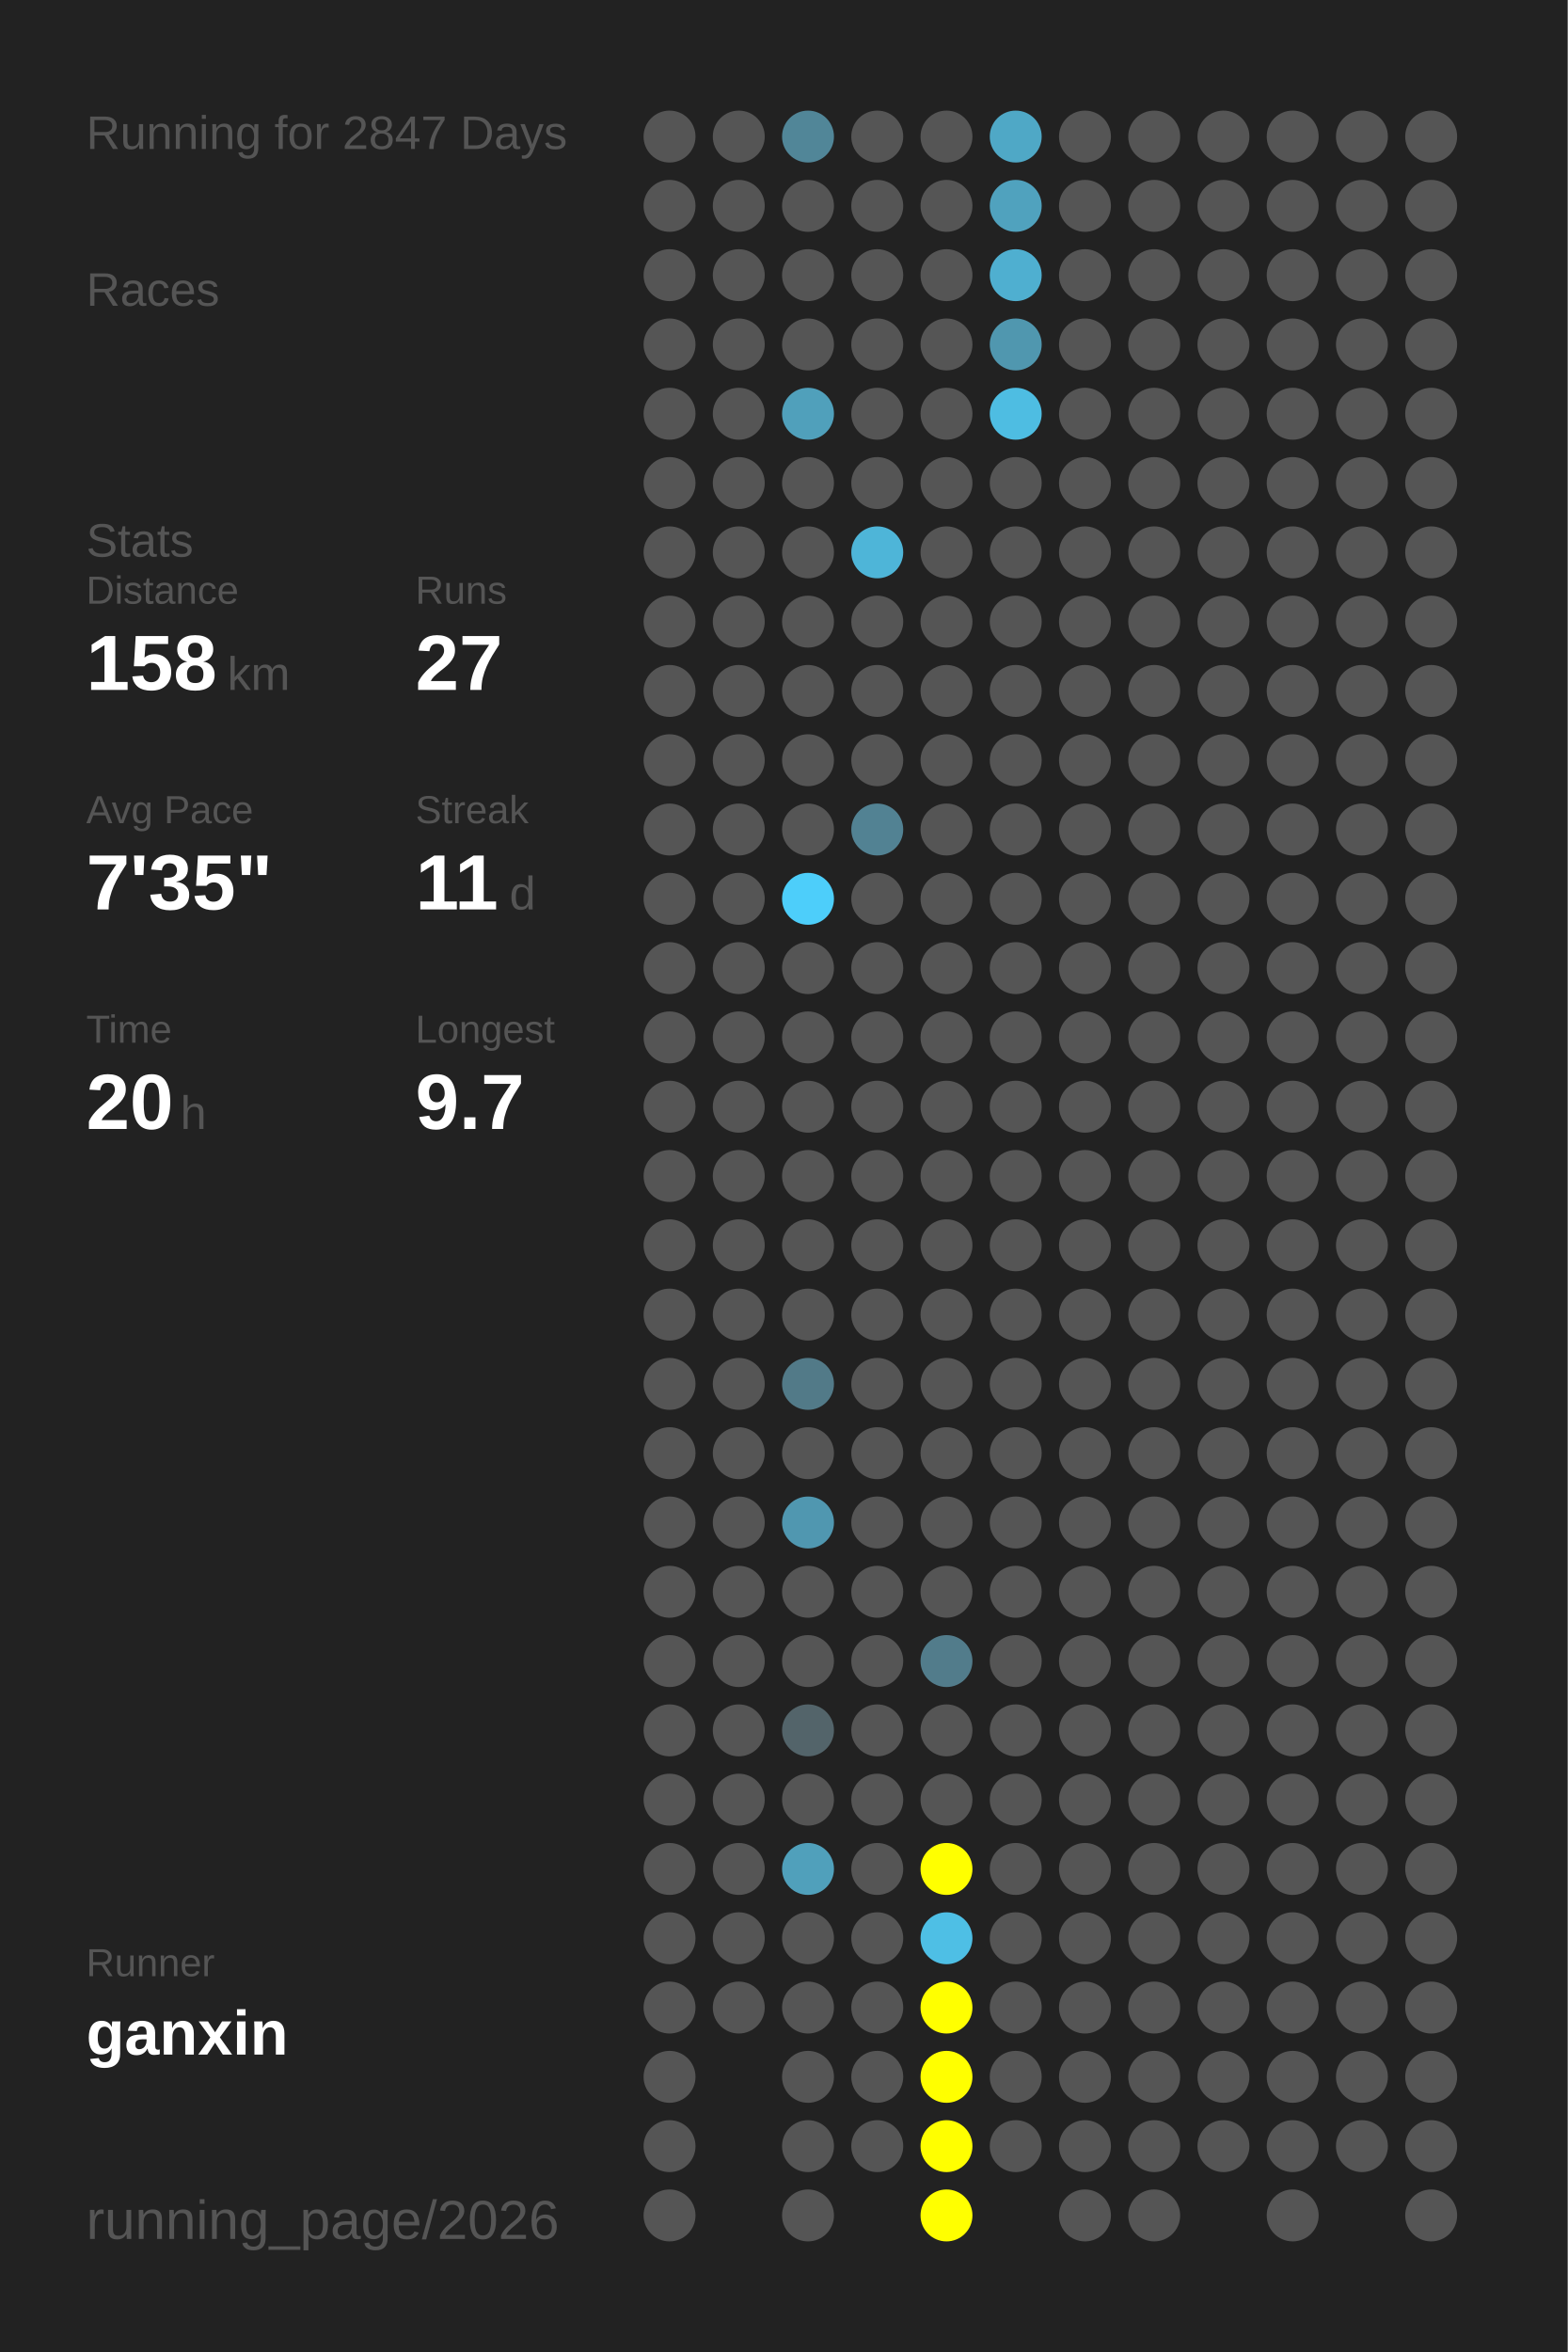
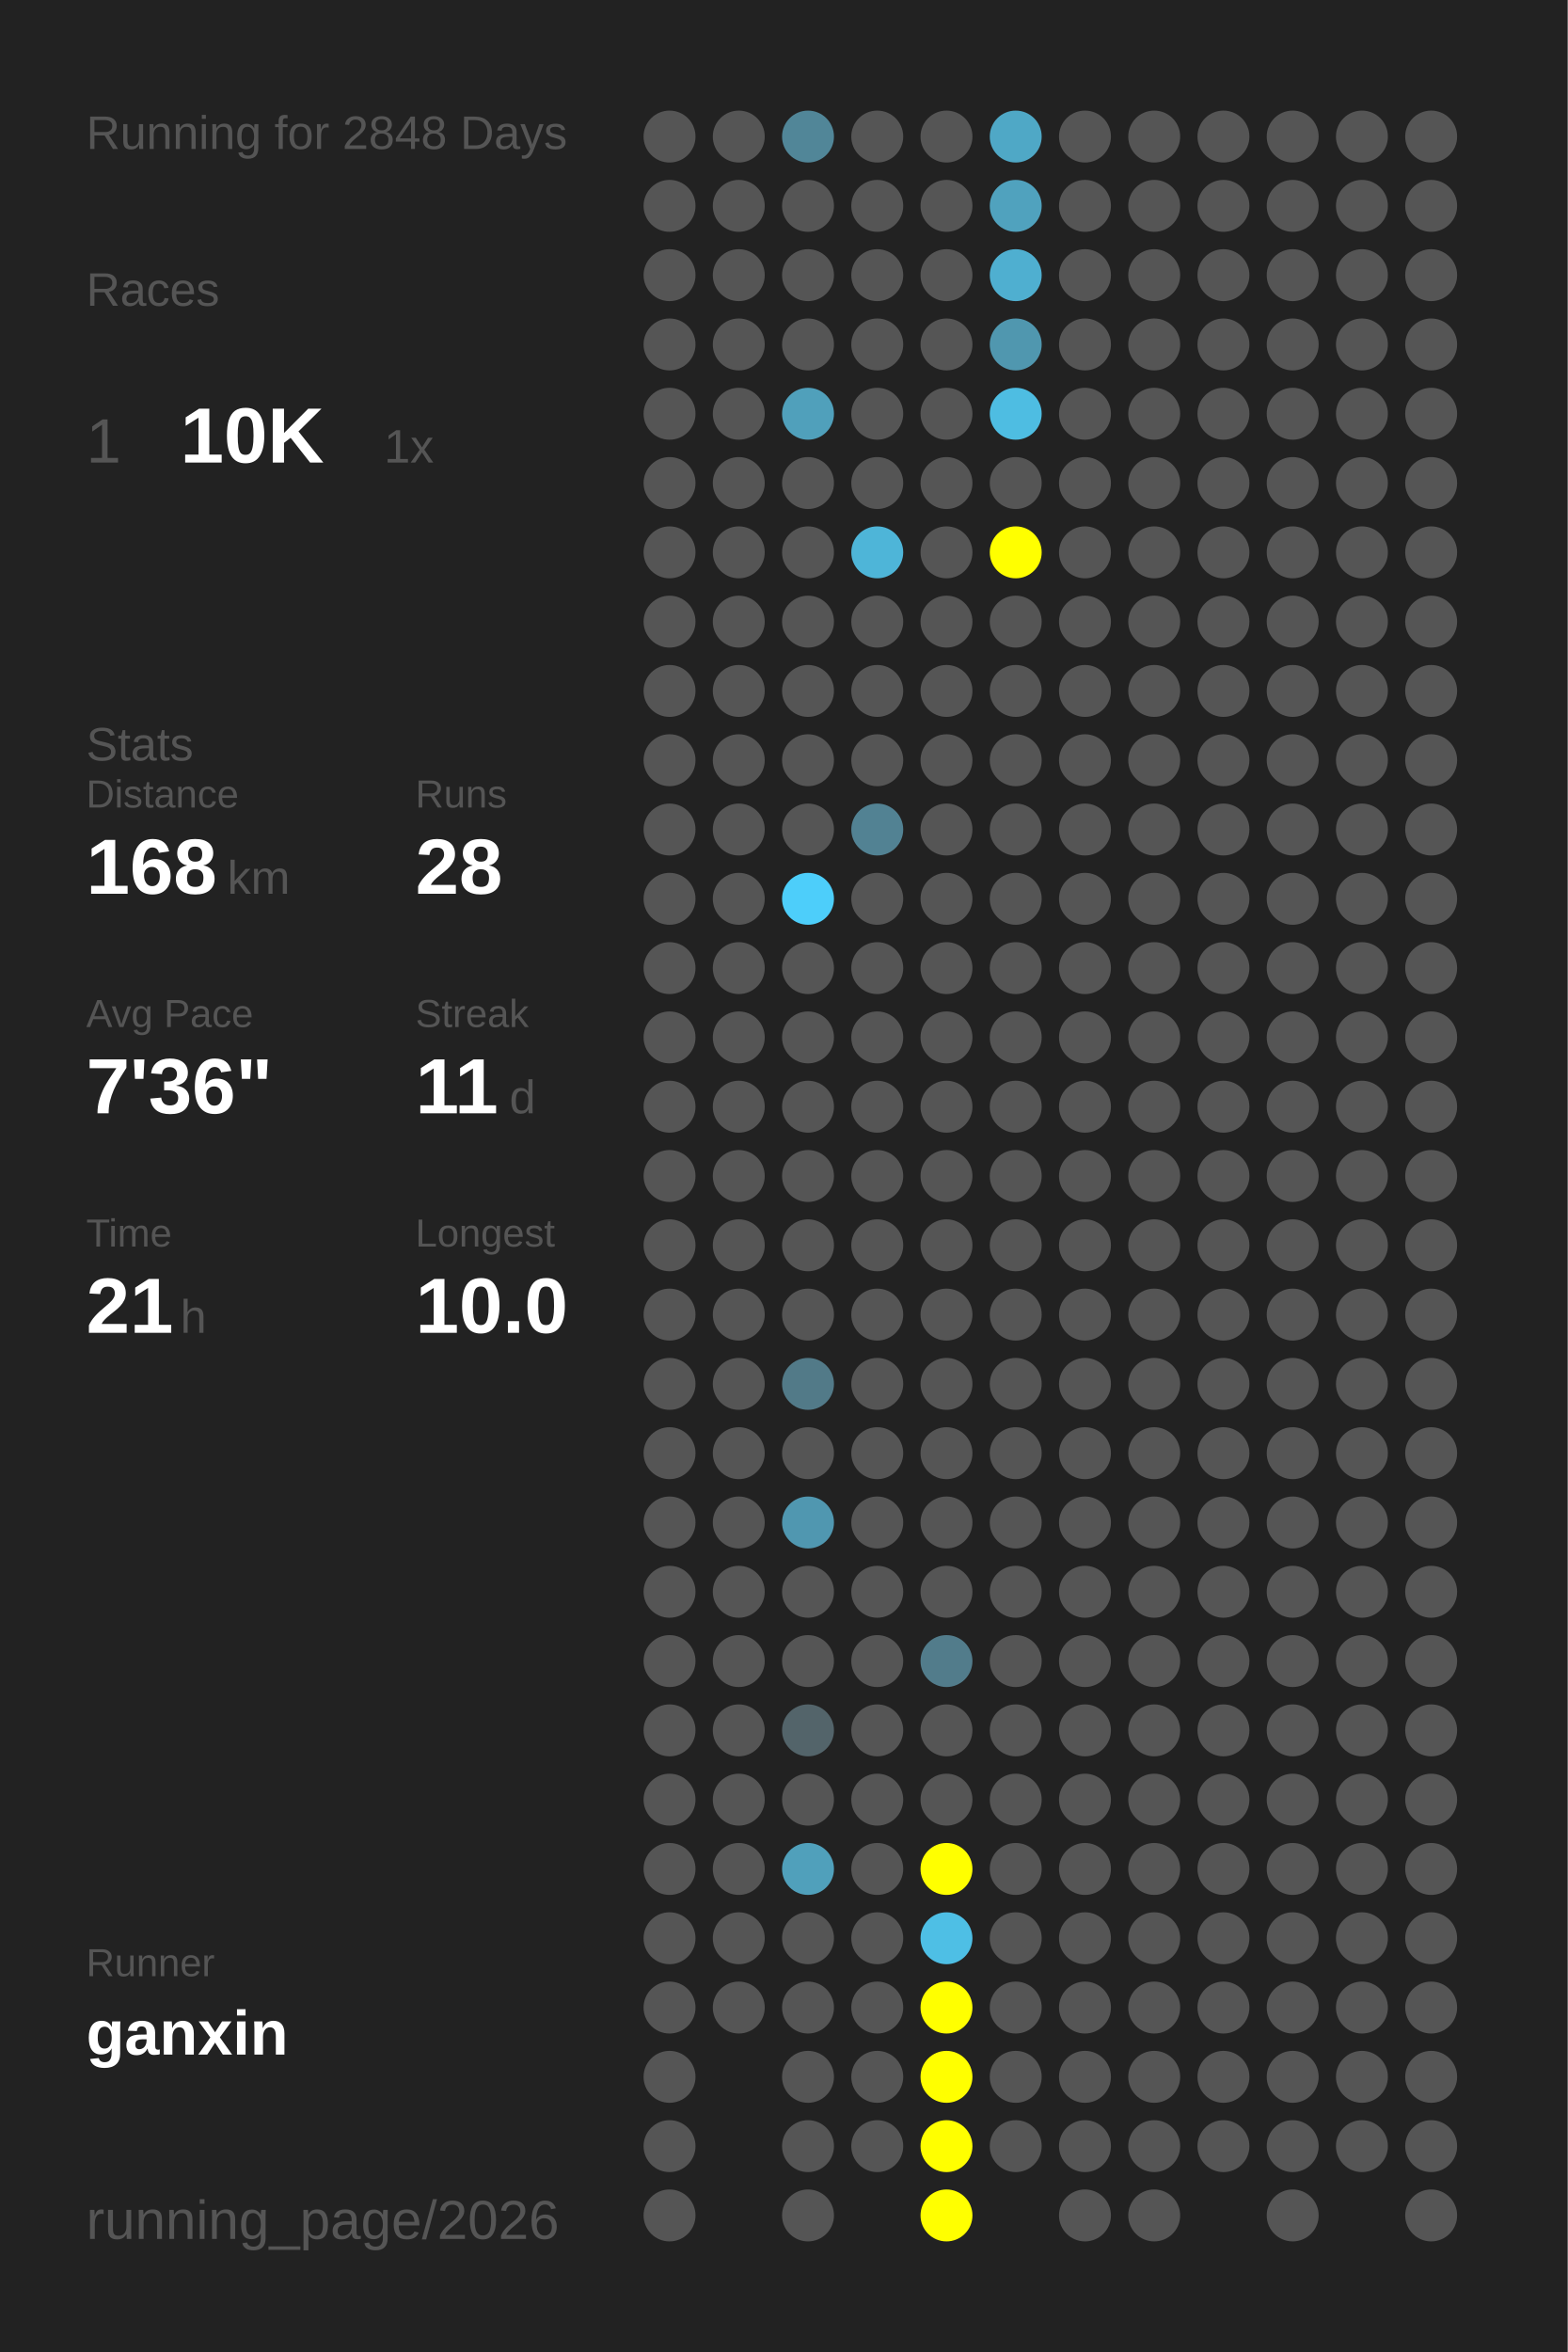
<svg xmlns="http://www.w3.org/2000/svg" baseProfile="full" height="300mm" version="1.1" viewBox="0,0,200,300" width="200mm">
  <defs />
  <rect fill="#222222" height="300" width="200" x="0" y="0" />
-   <text fill="#555555" style="font-size:6px; font-family:Arial;" x="11" y="19">Running for 2847 Days</text>
+   <text fill="#555555" style="font-size:6px; font-family:Arial;" x="11" y="19">Running for 2848 Days</text>
  <text fill="#555555" style="font-size:6px; font-family:Arial;" x="11" y="39">Races</text>
-   <text fill="#555555" style="font-size:6px; font-family:Arial;" x="11" y="71">Stats</text>
-   <text fill="#555555" style="font-size:5px; font-family:Arial;" x="11" y="77">Distance</text>
-   <text fill="#FFFFFF" style="font-size:10px; font-family:Arial; font-weight:bold;" x="11" y="88">158</text>
-   <text fill="#555555" style="font-size:6px; font-family:Arial;" x="29" y="88">km</text>
-   <text fill="#555555" style="font-size:5px; font-family:Arial;" x="53" y="77">Runs</text>
-   <text fill="#FFFFFF" style="font-size:10px; font-family:Arial; font-weight:bold;" x="53" y="88">27</text>
-   <text fill="#555555" style="font-size:5px; font-family:Arial;" x="11" y="105">Avg Pace</text>
-   <text fill="#FFFFFF" style="font-size:10px; font-family:Arial; font-weight:bold;" x="11" y="116">7'35"</text>
-   <text fill="#555555" style="font-size:5px; font-family:Arial;" x="53" y="105">Streak</text>
-   <text fill="#FFFFFF" style="font-size:10px; font-family:Arial; font-weight:bold;" x="53" y="116">11</text>
-   <text fill="#555555" style="font-size:6px; font-family:Arial;" x="65" y="116">d</text>
-   <text fill="#555555" style="font-size:5px; font-family:Arial;" x="11" y="133">Time</text>
-   <text fill="#FFFFFF" style="font-size:10px; font-family:Arial; font-weight:bold;" x="11" y="144">20</text>
-   <text fill="#555555" style="font-size:6px; font-family:Arial;" x="23" y="144">h</text>
-   <text fill="#555555" style="font-size:5px; font-family:Arial;" x="53" y="133">Longest</text>
-   <text fill="#FFFFFF" style="font-size:10px; font-family:Arial; font-weight:bold;" x="53" y="144">9.7</text>
+   <text fill="#555555" style="font-size:8px; font-family:Arial;" x="11" y="59">1</text>
+   <text fill="#FFFFFF" style="font-size:10px; font-family:Arial; font-weight:bold;" x="23" y="59">10K</text>
+   <text fill="#555555" style="font-size:6px; font-family:Arial;" x="49" y="59">1x</text>
+   <text fill="#555555" style="font-size:6px; font-family:Arial;" x="11" y="97">Stats</text>
+   <text fill="#555555" style="font-size:5px; font-family:Arial;" x="11" y="103">Distance</text>
+   <text fill="#FFFFFF" style="font-size:10px; font-family:Arial; font-weight:bold;" x="11" y="114">168</text>
+   <text fill="#555555" style="font-size:6px; font-family:Arial;" x="29" y="114">km</text>
+   <text fill="#555555" style="font-size:5px; font-family:Arial;" x="53" y="103">Runs</text>
+   <text fill="#FFFFFF" style="font-size:10px; font-family:Arial; font-weight:bold;" x="53" y="114">28</text>
+   <text fill="#555555" style="font-size:5px; font-family:Arial;" x="11" y="131">Avg Pace</text>
+   <text fill="#FFFFFF" style="font-size:10px; font-family:Arial; font-weight:bold;" x="11" y="142">7'36"</text>
+   <text fill="#555555" style="font-size:5px; font-family:Arial;" x="53" y="131">Streak</text>
+   <text fill="#FFFFFF" style="font-size:10px; font-family:Arial; font-weight:bold;" x="53" y="142">11</text>
+   <text fill="#555555" style="font-size:6px; font-family:Arial;" x="65" y="142">d</text>
+   <text fill="#555555" style="font-size:5px; font-family:Arial;" x="11" y="159">Time</text>
+   <text fill="#FFFFFF" style="font-size:10px; font-family:Arial; font-weight:bold;" x="11" y="170">21</text>
+   <text fill="#555555" style="font-size:6px; font-family:Arial;" x="23" y="170">h</text>
+   <text fill="#555555" style="font-size:5px; font-family:Arial;" x="53" y="159">Longest</text>
+   <text fill="#FFFFFF" style="font-size:10px; font-family:Arial; font-weight:bold;" x="53" y="170">10.0</text>
  <text fill="#555555" style="font-size:5px; font-family:Arial;" x="11" y="252.065">Runner</text>
  <text fill="#FFFFFF" style="font-size:8px; font-family:Arial; font-weight:bold;" x="11" y="262.065">ganxin</text>
  <text fill="#555555" style="font-size:7px; font-family:Arial;" x="11" y="285.581">running_page/2026</text>
  <circle cx="85.417" cy="17.419" fill="#555555" r="3.312" />
  <circle cx="85.417" cy="26.258" fill="#555555" r="3.312" />
  <circle cx="85.417" cy="35.097" fill="#555555" r="3.312" />
  <circle cx="85.417" cy="43.935" fill="#555555" r="3.312" />
  <circle cx="85.417" cy="52.774" fill="#555555" r="3.312" />
  <circle cx="85.417" cy="61.613" fill="#555555" r="3.312" />
  <circle cx="85.417" cy="70.452" fill="#555555" r="3.312" />
  <circle cx="85.417" cy="79.29" fill="#555555" r="3.312" />
  <circle cx="85.417" cy="88.129" fill="#555555" r="3.312" />
  <circle cx="85.417" cy="96.968" fill="#555555" r="3.312" />
  <circle cx="85.417" cy="105.806" fill="#555555" r="3.312" />
  <circle cx="85.417" cy="114.645" fill="#555555" r="3.312" />
  <circle cx="85.417" cy="123.484" fill="#555555" r="3.312" />
  <circle cx="85.417" cy="132.323" fill="#555555" r="3.312" />
  <circle cx="85.417" cy="141.161" fill="#555555" r="3.312" />
  <circle cx="85.417" cy="150" fill="#555555" r="3.312" />
  <circle cx="85.417" cy="158.839" fill="#555555" r="3.312" />
  <circle cx="85.417" cy="167.677" fill="#555555" r="3.312" />
  <circle cx="85.417" cy="176.516" fill="#555555" r="3.312" />
  <circle cx="85.417" cy="185.355" fill="#555555" r="3.312" />
  <circle cx="85.417" cy="194.194" fill="#555555" r="3.312" />
  <circle cx="85.417" cy="203.032" fill="#555555" r="3.312" />
  <circle cx="85.417" cy="211.871" fill="#555555" r="3.312" />
  <circle cx="85.417" cy="220.71" fill="#555555" r="3.312" />
  <circle cx="85.417" cy="229.548" fill="#555555" r="3.312" />
  <circle cx="85.417" cy="238.387" fill="#555555" r="3.312" />
  <circle cx="85.417" cy="247.226" fill="#555555" r="3.312" />
  <circle cx="85.417" cy="256.065" fill="#555555" r="3.312" />
  <circle cx="85.417" cy="264.903" fill="#555555" r="3.312" />
  <circle cx="85.417" cy="273.742" fill="#555555" r="3.312" />
  <circle cx="85.417" cy="282.581" fill="#555555" r="3.312" />
  <circle cx="94.25" cy="17.419" fill="#555555" r="3.312" />
  <circle cx="94.25" cy="26.258" fill="#555555" r="3.312" />
  <circle cx="94.25" cy="35.097" fill="#555555" r="3.312" />
  <circle cx="94.25" cy="43.935" fill="#555555" r="3.312" />
  <circle cx="94.25" cy="52.774" fill="#555555" r="3.312" />
  <circle cx="94.25" cy="61.613" fill="#555555" r="3.312" />
  <circle cx="94.25" cy="70.452" fill="#555555" r="3.312" />
  <circle cx="94.25" cy="79.29" fill="#555555" r="3.312" />
  <circle cx="94.25" cy="88.129" fill="#555555" r="3.312" />
  <circle cx="94.25" cy="96.968" fill="#555555" r="3.312" />
  <circle cx="94.25" cy="105.806" fill="#555555" r="3.312" />
  <circle cx="94.25" cy="114.645" fill="#555555" r="3.312" />
  <circle cx="94.25" cy="123.484" fill="#555555" r="3.312" />
  <circle cx="94.25" cy="132.323" fill="#555555" r="3.312" />
  <circle cx="94.25" cy="141.161" fill="#555555" r="3.312" />
  <circle cx="94.25" cy="150" fill="#555555" r="3.312" />
  <circle cx="94.25" cy="158.839" fill="#555555" r="3.312" />
  <circle cx="94.25" cy="167.677" fill="#555555" r="3.312" />
  <circle cx="94.25" cy="176.516" fill="#555555" r="3.312" />
  <circle cx="94.25" cy="185.355" fill="#555555" r="3.312" />
  <circle cx="94.25" cy="194.194" fill="#555555" r="3.312" />
  <circle cx="94.25" cy="203.032" fill="#555555" r="3.312" />
  <circle cx="94.25" cy="211.871" fill="#555555" r="3.312" />
  <circle cx="94.25" cy="220.71" fill="#555555" r="3.312" />
  <circle cx="94.25" cy="229.548" fill="#555555" r="3.312" />
  <circle cx="94.25" cy="238.387" fill="#555555" r="3.312" />
  <circle cx="94.25" cy="247.226" fill="#555555" r="3.312" />
  <circle cx="94.25" cy="256.065" fill="#555555" r="3.312" />
  <circle cx="103.083" cy="17.419" fill="#518698" r="3.312" />
  <circle cx="103.083" cy="26.258" fill="#555555" r="3.312" />
  <circle cx="103.083" cy="35.097" fill="#555555" r="3.312" />
  <circle cx="103.083" cy="43.935" fill="#555555" r="3.312" />
  <circle cx="103.083" cy="52.774" fill="#50a0bb" r="3.312" />
  <circle cx="103.083" cy="61.613" fill="#555555" r="3.312" />
  <circle cx="103.083" cy="70.452" fill="#555555" r="3.312" />
  <circle cx="103.083" cy="79.29" fill="#555555" r="3.312" />
  <circle cx="103.083" cy="88.129" fill="#555555" r="3.312" />
  <circle cx="103.083" cy="96.968" fill="#555555" r="3.312" />
  <circle cx="103.083" cy="105.806" fill="#555555" r="3.312" />
  <circle cx="103.083" cy="114.645" fill="#4dcefa" r="3.312" />
  <circle cx="103.083" cy="123.484" fill="#555555" r="3.312" />
  <circle cx="103.083" cy="132.323" fill="#555555" r="3.312" />
  <circle cx="103.083" cy="141.161" fill="#555555" r="3.312" />
  <circle cx="103.083" cy="150" fill="#555555" r="3.312" />
  <circle cx="103.083" cy="158.839" fill="#555555" r="3.312" />
  <circle cx="103.083" cy="167.677" fill="#555555" r="3.312" />
  <circle cx="103.083" cy="176.516" fill="#527a88" r="3.312" />
  <circle cx="103.083" cy="185.355" fill="#555555" r="3.312" />
  <circle cx="103.083" cy="194.194" fill="#5097b0" r="3.312" />
  <circle cx="103.083" cy="203.032" fill="#555555" r="3.312" />
  <circle cx="103.083" cy="211.871" fill="#555555" r="3.312" />
  <circle cx="103.083" cy="220.71" fill="#53646a" r="3.312" />
  <circle cx="103.083" cy="229.548" fill="#555555" r="3.312" />
  <circle cx="103.083" cy="238.387" fill="#50a0bb" r="3.312" />
  <circle cx="103.083" cy="247.226" fill="#555555" r="3.312" />
  <circle cx="103.083" cy="256.065" fill="#555555" r="3.312" />
  <circle cx="103.083" cy="264.903" fill="#555555" r="3.312" />
  <circle cx="103.083" cy="273.742" fill="#555555" r="3.312" />
  <circle cx="103.083" cy="282.581" fill="#555555" r="3.312" />
  <circle cx="111.917" cy="17.419" fill="#555555" r="3.312" />
  <circle cx="111.917" cy="26.258" fill="#555555" r="3.312" />
  <circle cx="111.917" cy="35.097" fill="#555555" r="3.312" />
  <circle cx="111.917" cy="43.935" fill="#555555" r="3.312" />
  <circle cx="111.917" cy="52.774" fill="#555555" r="3.312" />
  <circle cx="111.917" cy="61.613" fill="#555555" r="3.312" />
  <circle cx="111.917" cy="70.452" fill="#4eb5d8" r="3.312" />
  <circle cx="111.917" cy="79.29" fill="#555555" r="3.312" />
  <circle cx="111.917" cy="88.129" fill="#555555" r="3.312" />
  <circle cx="111.917" cy="96.968" fill="#555555" r="3.312" />
  <circle cx="111.917" cy="105.806" fill="#528293" r="3.312" />
  <circle cx="111.917" cy="114.645" fill="#555555" r="3.312" />
  <circle cx="111.917" cy="123.484" fill="#555555" r="3.312" />
  <circle cx="111.917" cy="132.323" fill="#555555" r="3.312" />
  <circle cx="111.917" cy="141.161" fill="#555555" r="3.312" />
  <circle cx="111.917" cy="150" fill="#555555" r="3.312" />
  <circle cx="111.917" cy="158.839" fill="#555555" r="3.312" />
  <circle cx="111.917" cy="167.677" fill="#555555" r="3.312" />
  <circle cx="111.917" cy="176.516" fill="#555555" r="3.312" />
  <circle cx="111.917" cy="185.355" fill="#555555" r="3.312" />
  <circle cx="111.917" cy="194.194" fill="#555555" r="3.312" />
  <circle cx="111.917" cy="203.032" fill="#555555" r="3.312" />
  <circle cx="111.917" cy="211.871" fill="#555555" r="3.312" />
  <circle cx="111.917" cy="220.71" fill="#555555" r="3.312" />
  <circle cx="111.917" cy="229.548" fill="#555555" r="3.312" />
  <circle cx="111.917" cy="238.387" fill="#555555" r="3.312" />
  <circle cx="111.917" cy="247.226" fill="#555555" r="3.312" />
  <circle cx="111.917" cy="256.065" fill="#555555" r="3.312" />
  <circle cx="111.917" cy="264.903" fill="#555555" r="3.312" />
  <circle cx="111.917" cy="273.742" fill="#555555" r="3.312" />
  <circle cx="120.75" cy="17.419" fill="#555555" r="3.312" />
  <circle cx="120.75" cy="26.258" fill="#555555" r="3.312" />
  <circle cx="120.75" cy="35.097" fill="#555555" r="3.312" />
  <circle cx="120.75" cy="43.935" fill="#555555" r="3.312" />
  <circle cx="120.75" cy="52.774" fill="#555555" r="3.312" />
  <circle cx="120.75" cy="61.613" fill="#555555" r="3.312" />
  <circle cx="120.75" cy="70.452" fill="#555555" r="3.312" />
  <circle cx="120.75" cy="79.29" fill="#555555" r="3.312" />
  <circle cx="120.75" cy="88.129" fill="#555555" r="3.312" />
  <circle cx="120.75" cy="96.968" fill="#555555" r="3.312" />
  <circle cx="120.75" cy="105.806" fill="#555555" r="3.312" />
  <circle cx="120.75" cy="114.645" fill="#555555" r="3.312" />
  <circle cx="120.75" cy="123.484" fill="#555555" r="3.312" />
  <circle cx="120.75" cy="132.323" fill="#555555" r="3.312" />
  <circle cx="120.75" cy="141.161" fill="#555555" r="3.312" />
  <circle cx="120.75" cy="150" fill="#555555" r="3.312" />
  <circle cx="120.75" cy="158.839" fill="#555555" r="3.312" />
  <circle cx="120.75" cy="167.677" fill="#555555" r="3.312" />
  <circle cx="120.75" cy="176.516" fill="#555555" r="3.312" />
  <circle cx="120.75" cy="185.355" fill="#555555" r="3.312" />
  <circle cx="120.75" cy="194.194" fill="#555555" r="3.312" />
  <circle cx="120.75" cy="203.032" fill="#555555" r="3.312" />
  <circle cx="120.75" cy="211.871" fill="#527c8b" r="3.312" />
  <circle cx="120.75" cy="220.71" fill="#555555" r="3.312" />
  <circle cx="120.75" cy="229.548" fill="#555555" r="3.312" />
  <circle cx="120.75" cy="238.387" fill="#FFFF00" r="3.312" />
  <circle cx="120.75" cy="247.226" fill="#4ebfe5" r="3.312" />
  <circle cx="120.75" cy="256.065" fill="#FFFF00" r="3.312" />
  <circle cx="120.75" cy="264.903" fill="#FFFF00" r="3.312" />
  <circle cx="120.75" cy="273.742" fill="#FFFF00" r="3.312" />
  <circle cx="120.75" cy="282.581" fill="#FFFF00" r="3.312" />
  <circle cx="129.583" cy="17.419" fill="#4fa8c6" r="3.312" />
  <circle cx="129.583" cy="26.258" fill="#50a2be" r="3.312" />
  <circle cx="129.583" cy="35.097" fill="#4fafd0" r="3.312" />
  <circle cx="129.583" cy="43.935" fill="#5097af" r="3.312" />
  <circle cx="129.583" cy="52.774" fill="#4ebde2" r="3.312" />
  <circle cx="129.583" cy="61.613" fill="#555555" r="3.312" />
-   <circle cx="129.583" cy="70.452" fill="#555555" r="3.312" />
+   <circle cx="129.583" cy="70.452" fill="#FFFF00" r="3.312" />
  <circle cx="129.583" cy="79.29" fill="#555555" r="3.312" />
  <circle cx="129.583" cy="88.129" fill="#555555" r="3.312" />
  <circle cx="129.583" cy="96.968" fill="#555555" r="3.312" />
  <circle cx="129.583" cy="105.806" fill="#555555" r="3.312" />
  <circle cx="129.583" cy="114.645" fill="#555555" r="3.312" />
  <circle cx="129.583" cy="123.484" fill="#555555" r="3.312" />
  <circle cx="129.583" cy="132.323" fill="#555555" r="3.312" />
  <circle cx="129.583" cy="141.161" fill="#555555" r="3.312" />
  <circle cx="129.583" cy="150" fill="#555555" r="3.312" />
  <circle cx="129.583" cy="158.839" fill="#555555" r="3.312" />
  <circle cx="129.583" cy="167.677" fill="#555555" r="3.312" />
  <circle cx="129.583" cy="176.516" fill="#555555" r="3.312" />
  <circle cx="129.583" cy="185.355" fill="#555555" r="3.312" />
  <circle cx="129.583" cy="194.194" fill="#555555" r="3.312" />
  <circle cx="129.583" cy="203.032" fill="#555555" r="3.312" />
  <circle cx="129.583" cy="211.871" fill="#555555" r="3.312" />
  <circle cx="129.583" cy="220.71" fill="#555555" r="3.312" />
  <circle cx="129.583" cy="229.548" fill="#555555" r="3.312" />
  <circle cx="129.583" cy="238.387" fill="#555555" r="3.312" />
  <circle cx="129.583" cy="247.226" fill="#555555" r="3.312" />
  <circle cx="129.583" cy="256.065" fill="#555555" r="3.312" />
  <circle cx="129.583" cy="264.903" fill="#555555" r="3.312" />
  <circle cx="129.583" cy="273.742" fill="#555555" r="3.312" />
  <circle cx="138.417" cy="17.419" fill="#555555" r="3.312" />
  <circle cx="138.417" cy="26.258" fill="#555555" r="3.312" />
  <circle cx="138.417" cy="35.097" fill="#555555" r="3.312" />
  <circle cx="138.417" cy="43.935" fill="#555555" r="3.312" />
  <circle cx="138.417" cy="52.774" fill="#555555" r="3.312" />
  <circle cx="138.417" cy="61.613" fill="#555555" r="3.312" />
  <circle cx="138.417" cy="70.452" fill="#555555" r="3.312" />
  <circle cx="138.417" cy="79.29" fill="#555555" r="3.312" />
  <circle cx="138.417" cy="88.129" fill="#555555" r="3.312" />
  <circle cx="138.417" cy="96.968" fill="#555555" r="3.312" />
  <circle cx="138.417" cy="105.806" fill="#555555" r="3.312" />
  <circle cx="138.417" cy="114.645" fill="#555555" r="3.312" />
  <circle cx="138.417" cy="123.484" fill="#555555" r="3.312" />
  <circle cx="138.417" cy="132.323" fill="#555555" r="3.312" />
  <circle cx="138.417" cy="141.161" fill="#555555" r="3.312" />
  <circle cx="138.417" cy="150" fill="#555555" r="3.312" />
  <circle cx="138.417" cy="158.839" fill="#555555" r="3.312" />
  <circle cx="138.417" cy="167.677" fill="#555555" r="3.312" />
  <circle cx="138.417" cy="176.516" fill="#555555" r="3.312" />
  <circle cx="138.417" cy="185.355" fill="#555555" r="3.312" />
  <circle cx="138.417" cy="194.194" fill="#555555" r="3.312" />
  <circle cx="138.417" cy="203.032" fill="#555555" r="3.312" />
  <circle cx="138.417" cy="211.871" fill="#555555" r="3.312" />
  <circle cx="138.417" cy="220.71" fill="#555555" r="3.312" />
  <circle cx="138.417" cy="229.548" fill="#555555" r="3.312" />
  <circle cx="138.417" cy="238.387" fill="#555555" r="3.312" />
  <circle cx="138.417" cy="247.226" fill="#555555" r="3.312" />
  <circle cx="138.417" cy="256.065" fill="#555555" r="3.312" />
  <circle cx="138.417" cy="264.903" fill="#555555" r="3.312" />
  <circle cx="138.417" cy="273.742" fill="#555555" r="3.312" />
  <circle cx="138.417" cy="282.581" fill="#555555" r="3.312" />
  <circle cx="147.25" cy="17.419" fill="#555555" r="3.312" />
  <circle cx="147.25" cy="26.258" fill="#555555" r="3.312" />
  <circle cx="147.25" cy="35.097" fill="#555555" r="3.312" />
  <circle cx="147.25" cy="43.935" fill="#555555" r="3.312" />
  <circle cx="147.25" cy="52.774" fill="#555555" r="3.312" />
  <circle cx="147.25" cy="61.613" fill="#555555" r="3.312" />
  <circle cx="147.25" cy="70.452" fill="#555555" r="3.312" />
  <circle cx="147.25" cy="79.29" fill="#555555" r="3.312" />
  <circle cx="147.25" cy="88.129" fill="#555555" r="3.312" />
  <circle cx="147.25" cy="96.968" fill="#555555" r="3.312" />
  <circle cx="147.25" cy="105.806" fill="#555555" r="3.312" />
  <circle cx="147.25" cy="114.645" fill="#555555" r="3.312" />
  <circle cx="147.25" cy="123.484" fill="#555555" r="3.312" />
  <circle cx="147.25" cy="132.323" fill="#555555" r="3.312" />
  <circle cx="147.25" cy="141.161" fill="#555555" r="3.312" />
  <circle cx="147.25" cy="150" fill="#555555" r="3.312" />
  <circle cx="147.25" cy="158.839" fill="#555555" r="3.312" />
  <circle cx="147.25" cy="167.677" fill="#555555" r="3.312" />
  <circle cx="147.25" cy="176.516" fill="#555555" r="3.312" />
  <circle cx="147.25" cy="185.355" fill="#555555" r="3.312" />
  <circle cx="147.25" cy="194.194" fill="#555555" r="3.312" />
  <circle cx="147.25" cy="203.032" fill="#555555" r="3.312" />
  <circle cx="147.25" cy="211.871" fill="#555555" r="3.312" />
  <circle cx="147.25" cy="220.71" fill="#555555" r="3.312" />
  <circle cx="147.25" cy="229.548" fill="#555555" r="3.312" />
  <circle cx="147.25" cy="238.387" fill="#555555" r="3.312" />
  <circle cx="147.25" cy="247.226" fill="#555555" r="3.312" />
  <circle cx="147.25" cy="256.065" fill="#555555" r="3.312" />
  <circle cx="147.25" cy="264.903" fill="#555555" r="3.312" />
  <circle cx="147.25" cy="273.742" fill="#555555" r="3.312" />
  <circle cx="147.25" cy="282.581" fill="#555555" r="3.312" />
  <circle cx="156.083" cy="17.419" fill="#555555" r="3.312" />
  <circle cx="156.083" cy="26.258" fill="#555555" r="3.312" />
  <circle cx="156.083" cy="35.097" fill="#555555" r="3.312" />
  <circle cx="156.083" cy="43.935" fill="#555555" r="3.312" />
  <circle cx="156.083" cy="52.774" fill="#555555" r="3.312" />
  <circle cx="156.083" cy="61.613" fill="#555555" r="3.312" />
  <circle cx="156.083" cy="70.452" fill="#555555" r="3.312" />
  <circle cx="156.083" cy="79.29" fill="#555555" r="3.312" />
  <circle cx="156.083" cy="88.129" fill="#555555" r="3.312" />
  <circle cx="156.083" cy="96.968" fill="#555555" r="3.312" />
  <circle cx="156.083" cy="105.806" fill="#555555" r="3.312" />
  <circle cx="156.083" cy="114.645" fill="#555555" r="3.312" />
  <circle cx="156.083" cy="123.484" fill="#555555" r="3.312" />
  <circle cx="156.083" cy="132.323" fill="#555555" r="3.312" />
  <circle cx="156.083" cy="141.161" fill="#555555" r="3.312" />
  <circle cx="156.083" cy="150" fill="#555555" r="3.312" />
  <circle cx="156.083" cy="158.839" fill="#555555" r="3.312" />
  <circle cx="156.083" cy="167.677" fill="#555555" r="3.312" />
  <circle cx="156.083" cy="176.516" fill="#555555" r="3.312" />
  <circle cx="156.083" cy="185.355" fill="#555555" r="3.312" />
  <circle cx="156.083" cy="194.194" fill="#555555" r="3.312" />
  <circle cx="156.083" cy="203.032" fill="#555555" r="3.312" />
  <circle cx="156.083" cy="211.871" fill="#555555" r="3.312" />
  <circle cx="156.083" cy="220.71" fill="#555555" r="3.312" />
  <circle cx="156.083" cy="229.548" fill="#555555" r="3.312" />
  <circle cx="156.083" cy="238.387" fill="#555555" r="3.312" />
  <circle cx="156.083" cy="247.226" fill="#555555" r="3.312" />
  <circle cx="156.083" cy="256.065" fill="#555555" r="3.312" />
  <circle cx="156.083" cy="264.903" fill="#555555" r="3.312" />
  <circle cx="156.083" cy="273.742" fill="#555555" r="3.312" />
  <circle cx="164.917" cy="17.419" fill="#555555" r="3.312" />
  <circle cx="164.917" cy="26.258" fill="#555555" r="3.312" />
  <circle cx="164.917" cy="35.097" fill="#555555" r="3.312" />
  <circle cx="164.917" cy="43.935" fill="#555555" r="3.312" />
  <circle cx="164.917" cy="52.774" fill="#555555" r="3.312" />
  <circle cx="164.917" cy="61.613" fill="#555555" r="3.312" />
  <circle cx="164.917" cy="70.452" fill="#555555" r="3.312" />
  <circle cx="164.917" cy="79.29" fill="#555555" r="3.312" />
  <circle cx="164.917" cy="88.129" fill="#555555" r="3.312" />
  <circle cx="164.917" cy="96.968" fill="#555555" r="3.312" />
  <circle cx="164.917" cy="105.806" fill="#555555" r="3.312" />
  <circle cx="164.917" cy="114.645" fill="#555555" r="3.312" />
  <circle cx="164.917" cy="123.484" fill="#555555" r="3.312" />
  <circle cx="164.917" cy="132.323" fill="#555555" r="3.312" />
  <circle cx="164.917" cy="141.161" fill="#555555" r="3.312" />
  <circle cx="164.917" cy="150" fill="#555555" r="3.312" />
  <circle cx="164.917" cy="158.839" fill="#555555" r="3.312" />
  <circle cx="164.917" cy="167.677" fill="#555555" r="3.312" />
  <circle cx="164.917" cy="176.516" fill="#555555" r="3.312" />
  <circle cx="164.917" cy="185.355" fill="#555555" r="3.312" />
  <circle cx="164.917" cy="194.194" fill="#555555" r="3.312" />
  <circle cx="164.917" cy="203.032" fill="#555555" r="3.312" />
  <circle cx="164.917" cy="211.871" fill="#555555" r="3.312" />
  <circle cx="164.917" cy="220.71" fill="#555555" r="3.312" />
  <circle cx="164.917" cy="229.548" fill="#555555" r="3.312" />
  <circle cx="164.917" cy="238.387" fill="#555555" r="3.312" />
  <circle cx="164.917" cy="247.226" fill="#555555" r="3.312" />
  <circle cx="164.917" cy="256.065" fill="#555555" r="3.312" />
  <circle cx="164.917" cy="264.903" fill="#555555" r="3.312" />
  <circle cx="164.917" cy="273.742" fill="#555555" r="3.312" />
  <circle cx="164.917" cy="282.581" fill="#555555" r="3.312" />
  <circle cx="173.75" cy="17.419" fill="#555555" r="3.312" />
  <circle cx="173.75" cy="26.258" fill="#555555" r="3.312" />
  <circle cx="173.75" cy="35.097" fill="#555555" r="3.312" />
  <circle cx="173.75" cy="43.935" fill="#555555" r="3.312" />
  <circle cx="173.75" cy="52.774" fill="#555555" r="3.312" />
  <circle cx="173.75" cy="61.613" fill="#555555" r="3.312" />
  <circle cx="173.75" cy="70.452" fill="#555555" r="3.312" />
  <circle cx="173.75" cy="79.29" fill="#555555" r="3.312" />
  <circle cx="173.75" cy="88.129" fill="#555555" r="3.312" />
  <circle cx="173.75" cy="96.968" fill="#555555" r="3.312" />
  <circle cx="173.75" cy="105.806" fill="#555555" r="3.312" />
  <circle cx="173.75" cy="114.645" fill="#555555" r="3.312" />
  <circle cx="173.75" cy="123.484" fill="#555555" r="3.312" />
  <circle cx="173.75" cy="132.323" fill="#555555" r="3.312" />
  <circle cx="173.75" cy="141.161" fill="#555555" r="3.312" />
  <circle cx="173.75" cy="150" fill="#555555" r="3.312" />
  <circle cx="173.75" cy="158.839" fill="#555555" r="3.312" />
  <circle cx="173.75" cy="167.677" fill="#555555" r="3.312" />
  <circle cx="173.75" cy="176.516" fill="#555555" r="3.312" />
  <circle cx="173.75" cy="185.355" fill="#555555" r="3.312" />
  <circle cx="173.75" cy="194.194" fill="#555555" r="3.312" />
  <circle cx="173.75" cy="203.032" fill="#555555" r="3.312" />
  <circle cx="173.75" cy="211.871" fill="#555555" r="3.312" />
  <circle cx="173.75" cy="220.71" fill="#555555" r="3.312" />
  <circle cx="173.75" cy="229.548" fill="#555555" r="3.312" />
  <circle cx="173.75" cy="238.387" fill="#555555" r="3.312" />
  <circle cx="173.75" cy="247.226" fill="#555555" r="3.312" />
  <circle cx="173.75" cy="256.065" fill="#555555" r="3.312" />
  <circle cx="173.75" cy="264.903" fill="#555555" r="3.312" />
  <circle cx="173.75" cy="273.742" fill="#555555" r="3.312" />
  <circle cx="182.583" cy="17.419" fill="#555555" r="3.312" />
  <circle cx="182.583" cy="26.258" fill="#555555" r="3.312" />
  <circle cx="182.583" cy="35.097" fill="#555555" r="3.312" />
  <circle cx="182.583" cy="43.935" fill="#555555" r="3.312" />
  <circle cx="182.583" cy="52.774" fill="#555555" r="3.312" />
  <circle cx="182.583" cy="61.613" fill="#555555" r="3.312" />
  <circle cx="182.583" cy="70.452" fill="#555555" r="3.312" />
  <circle cx="182.583" cy="79.29" fill="#555555" r="3.312" />
  <circle cx="182.583" cy="88.129" fill="#555555" r="3.312" />
  <circle cx="182.583" cy="96.968" fill="#555555" r="3.312" />
  <circle cx="182.583" cy="105.806" fill="#555555" r="3.312" />
  <circle cx="182.583" cy="114.645" fill="#555555" r="3.312" />
  <circle cx="182.583" cy="123.484" fill="#555555" r="3.312" />
  <circle cx="182.583" cy="132.323" fill="#555555" r="3.312" />
  <circle cx="182.583" cy="141.161" fill="#555555" r="3.312" />
  <circle cx="182.583" cy="150" fill="#555555" r="3.312" />
  <circle cx="182.583" cy="158.839" fill="#555555" r="3.312" />
  <circle cx="182.583" cy="167.677" fill="#555555" r="3.312" />
  <circle cx="182.583" cy="176.516" fill="#555555" r="3.312" />
  <circle cx="182.583" cy="185.355" fill="#555555" r="3.312" />
  <circle cx="182.583" cy="194.194" fill="#555555" r="3.312" />
  <circle cx="182.583" cy="203.032" fill="#555555" r="3.312" />
  <circle cx="182.583" cy="211.871" fill="#555555" r="3.312" />
  <circle cx="182.583" cy="220.71" fill="#555555" r="3.312" />
  <circle cx="182.583" cy="229.548" fill="#555555" r="3.312" />
  <circle cx="182.583" cy="238.387" fill="#555555" r="3.312" />
  <circle cx="182.583" cy="247.226" fill="#555555" r="3.312" />
  <circle cx="182.583" cy="256.065" fill="#555555" r="3.312" />
  <circle cx="182.583" cy="264.903" fill="#555555" r="3.312" />
  <circle cx="182.583" cy="273.742" fill="#555555" r="3.312" />
  <circle cx="182.583" cy="282.581" fill="#555555" r="3.312" />
</svg>
